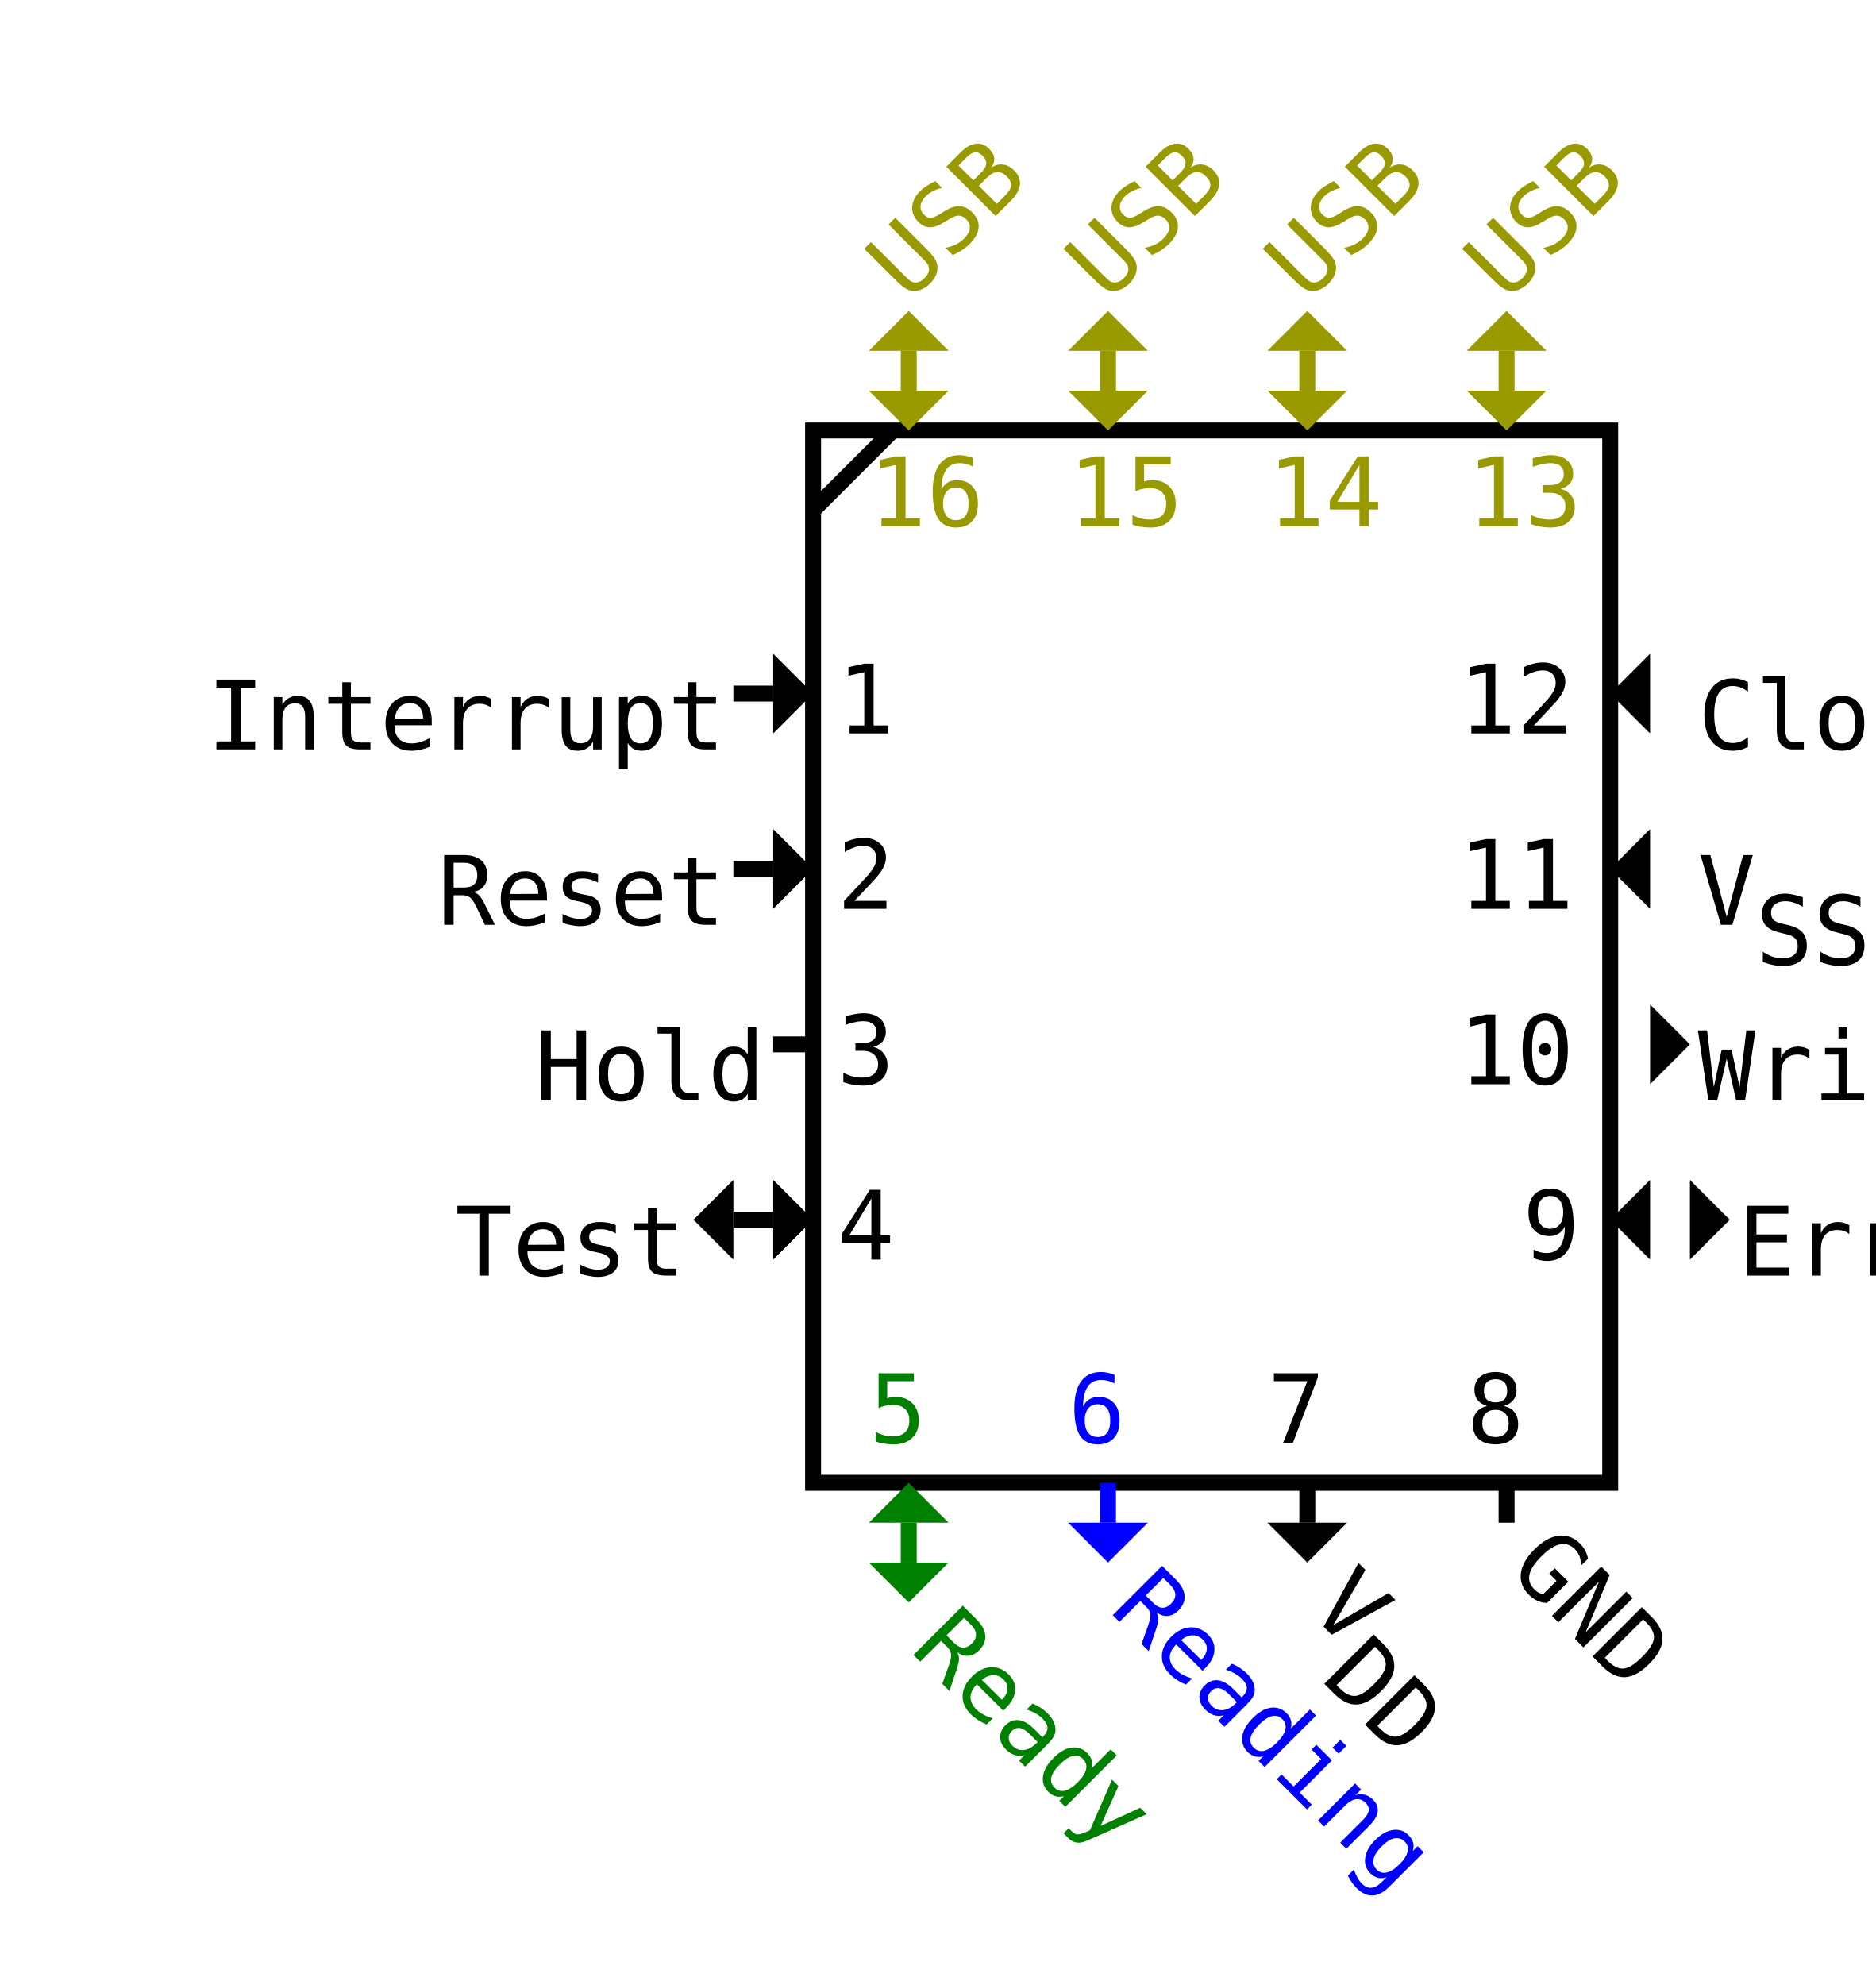
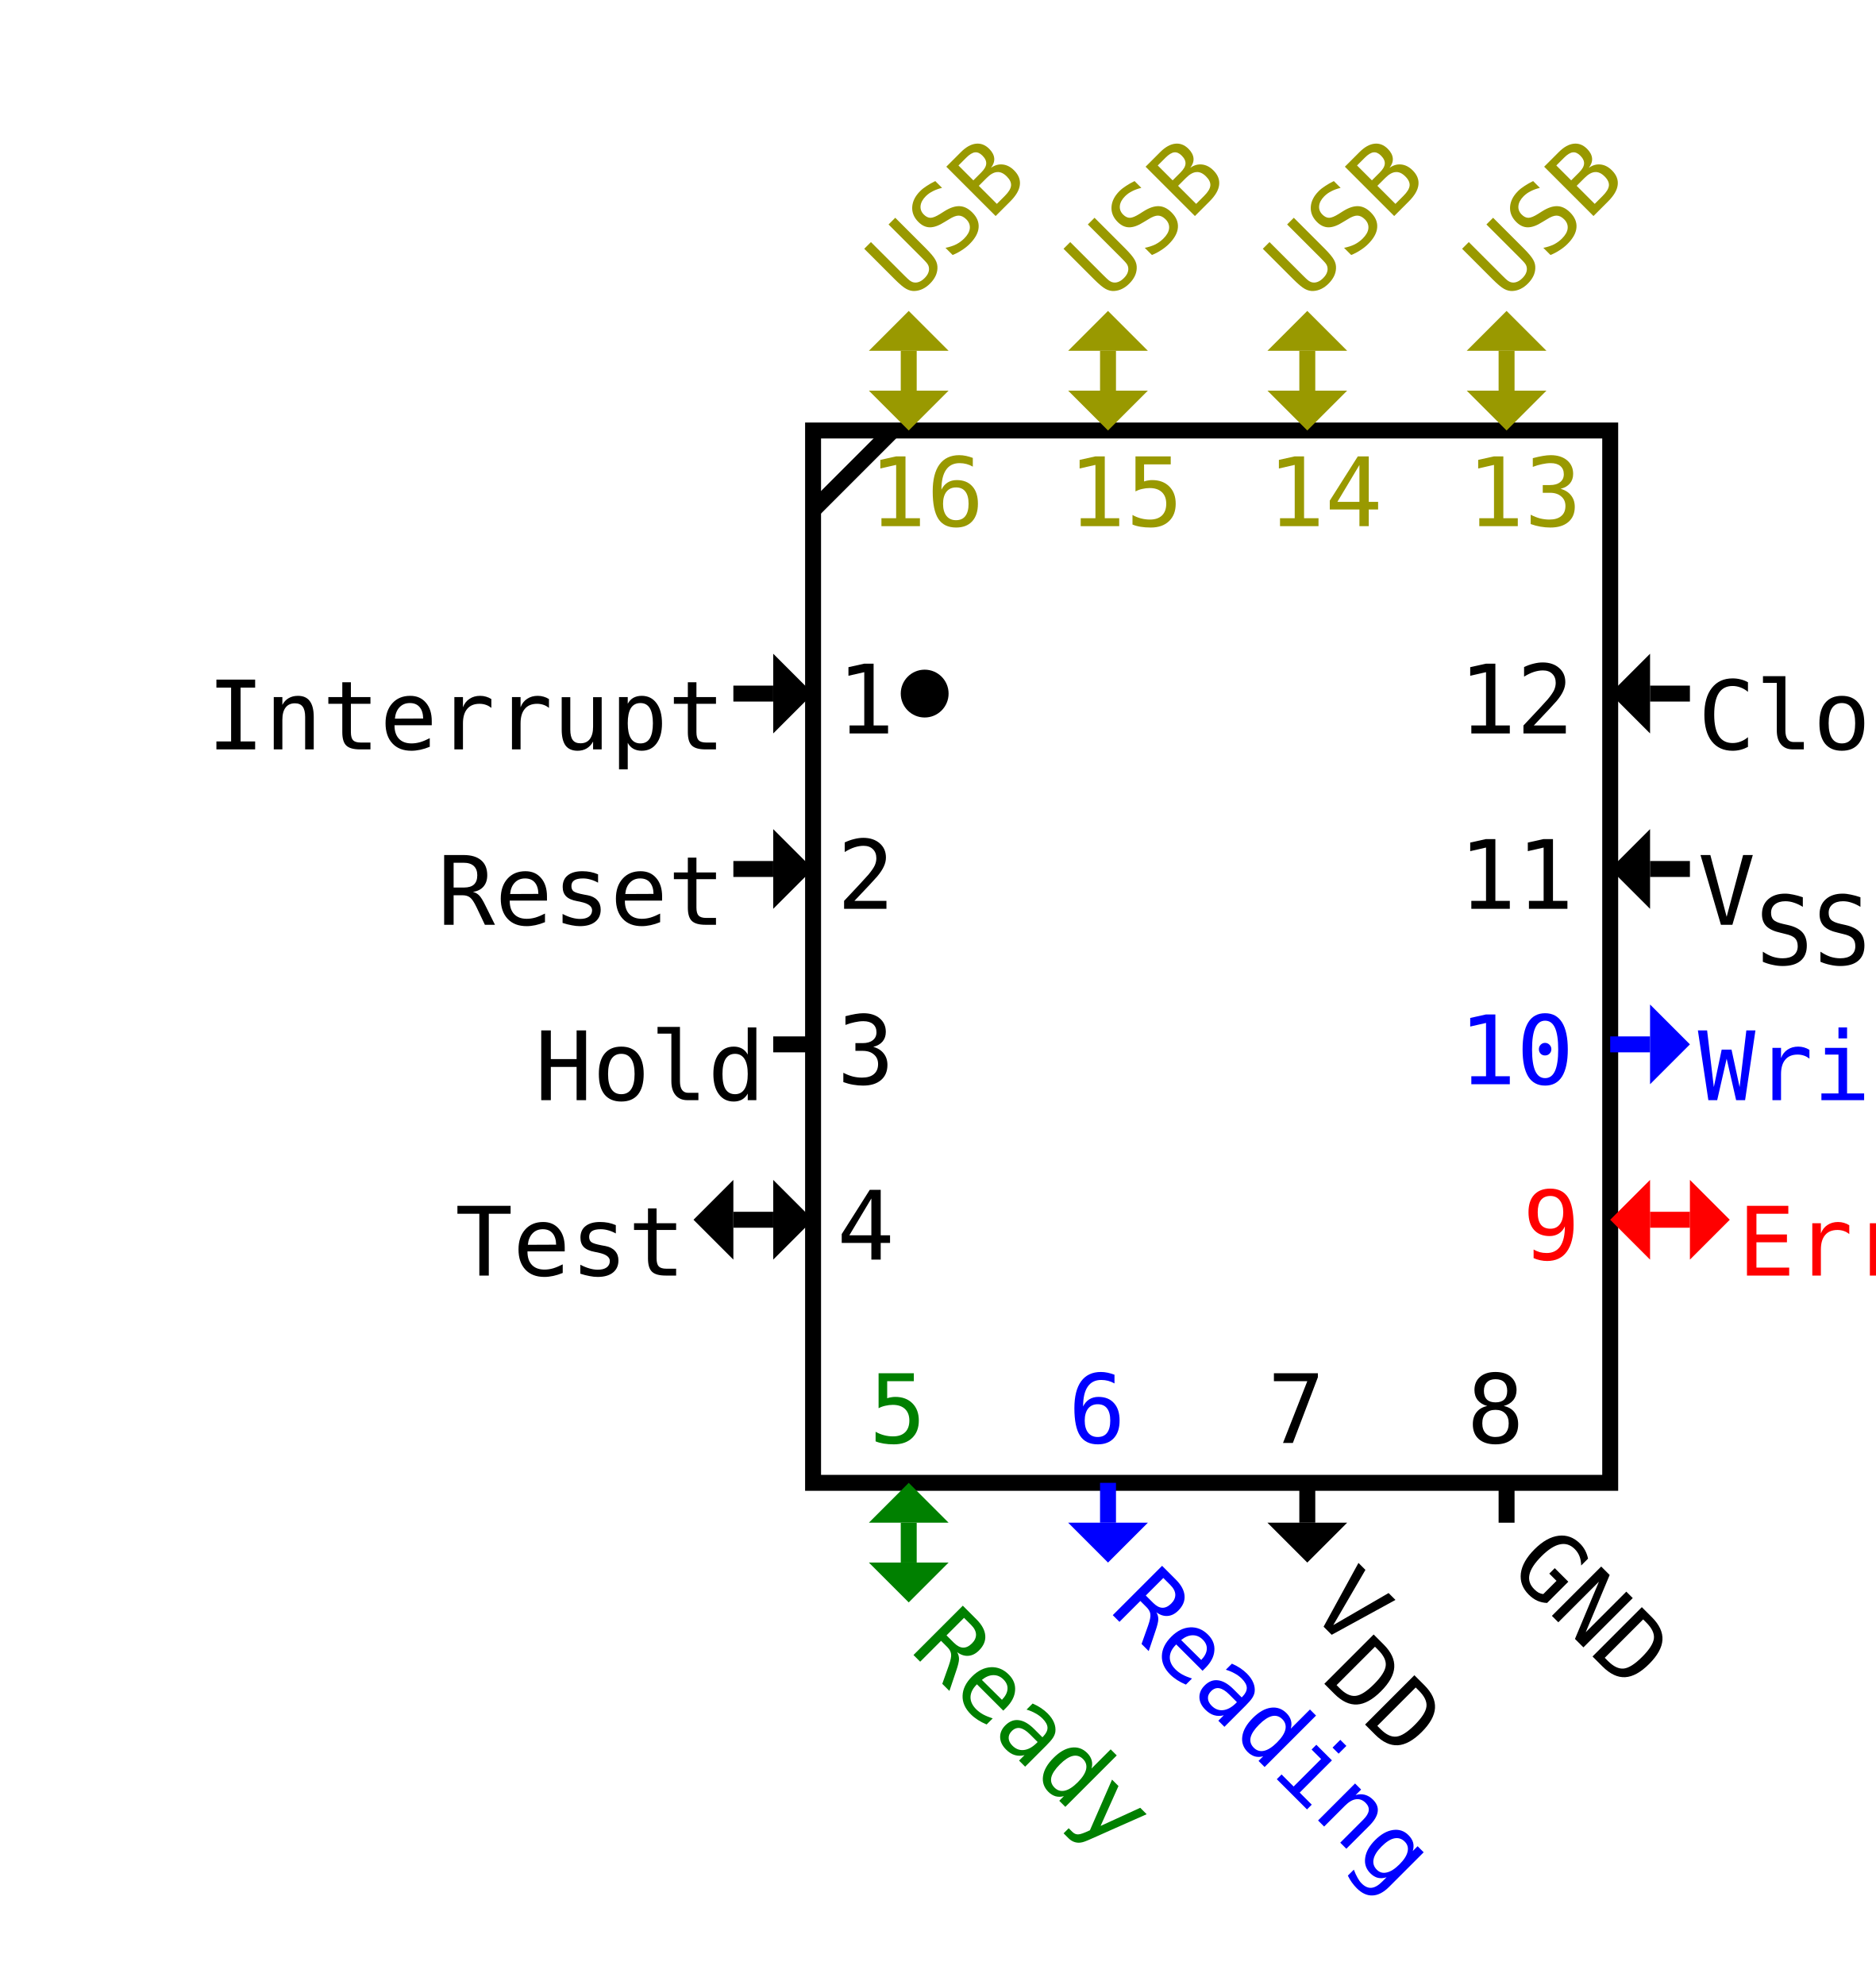
<svg xmlns="http://www.w3.org/2000/svg" version="1.1">
  <rect x="102" y="54" width="100" height="132" fill="none" stroke-width="2" stroke="black" />
  <line x1="102" y1="64" x2="112" y2="54" stroke="black" stroke-width="2" />
  <text x="109" y="66" font-family="monospace" fill="#990">16</text>
  <polygon points="109 49 119 49 114 54" fill="#990" />
  <line x1="114" y1="49" x2="114" y2="44" stroke="#990" stroke-width="2" />
  <polygon points="109 44 119 44 114 39" fill="#990" />
  <text x="114" y="38" transform="rotate(-45 114 38)" font-family="monospace" fill="#990">USB</text>
  <text x="134" y="66" font-family="monospace" fill="#990">15</text>
  <polygon points="134 49 144 49 139 54" fill="#990" />
  <line x1="139" y1="49" x2="139" y2="44" stroke="#990" stroke-width="2" />
  <polygon points="134 44 144 44 139 39" fill="#990" />
  <text x="139" y="38" transform="rotate(-45 139 38)" font-family="monospace" fill="#990">USB</text>
  <text x="159" y="66" font-family="monospace" fill="#990">14</text>
  <polygon points="159 49 169 49 164 54" fill="#990" />
  <line x1="164" y1="49" x2="164" y2="44" stroke="#990" stroke-width="2" />
  <polygon points="159 44 169 44 164 39" fill="#990" />
  <text x="164" y="38" transform="rotate(-45 164 38)" font-family="monospace" fill="#990">USB</text>
  <text x="184" y="66" font-family="monospace" fill="#990">13</text>
  <polygon points="184 49 194 49 189 54" fill="#990" />
  <line x1="189" y1="49" x2="189" y2="44" stroke="#990" stroke-width="2" />
  <polygon points="184 44 194 44 189 39" fill="#990" />
  <text x="189" y="38" transform="rotate(-45 189 38)" font-family="monospace" fill="#990">USB</text>
  <text x="109" y="181" font-family="monospace" fill="green">5</text>
  <polygon points="109 191 119 191 114 186" fill="green" />
  <line x1="114" y1="191" x2="114" y2="196" stroke="green" stroke-width="2" />
  <polygon points="109 196 119 196 114 201" fill="green" />
  <text x="114" y="207" transform="rotate(45 114 207)" font-family="monospace" fill="green">Ready</text>
  <text x="134" y="181" font-family="monospace" fill="blue">6</text>
  <line x1="139" y1="186" x2="139" y2="191" stroke="blue" stroke-width="2" />
  <polygon points="134 191 144 191 139 196" fill="blue" />
  <text x="139" y="202" transform="rotate(45 139 202)" font-family="monospace" fill="blue">Reading</text>
  <text x="159" y="181" font-family="monospace" fill="black">7</text>
  <line x1="164" y1="186" x2="164" y2="191" stroke="black" stroke-width="2" />
  <polygon points="159 191 169 191 164 196" fill="black" />
  <text x="164" y="202" transform="rotate(45 164 202)" font-family="monospace" fill="black">V<tspan dy="5">DD</tspan>
  </text>
  <text x="184" y="181" font-family="monospace" fill="black">8</text>
  <line x1="189" y1="186" x2="189" y2="191" stroke="black" stroke-width="2" />
  <text x="189" y="197" transform="rotate(45 189 197)" font-family="monospace" fill="black">GND</text>
-   <text x="183" y="92" font-family="monospace" fill="ocolor">12</text>
-   <polygon points="207 82 207 92 202 87" fill="ocolor" />
-   <line x1="207" y1="87" x2="212" y2="87" stroke="ocolor" stroke-width="2" />
-   <text x="213" y="94" transform="rotate(0 213 94)" font-family="monospace" fill="ocolor">Clock</text>
-   <text x="183" y="114" font-family="monospace" fill="ocolor">11</text>
-   <polygon points="207 104 207 114 202 109" fill="ocolor" />
-   <line x1="207" y1="109" x2="212" y2="109" stroke="ocolor" stroke-width="2" />
-   <text x="213" y="116" transform="rotate(0 213 116)" font-family="monospace" fill="ocolor">V<tspan dy="5">SS</tspan>
+   <text x="183" y="92" font-family="monospace" fill="black">12</text>
+   <polygon points="207 82 207 92 202 87" fill="black" />
+   <line x1="207" y1="87" x2="212" y2="87" stroke="black" stroke-width="2" />
+   <text x="213" y="94" transform="rotate(0 213 94)" font-family="monospace" fill="black">Clock</text>
+   <text x="183" y="114" font-family="monospace" fill="black">11</text>
+   <polygon points="207 104 207 114 202 109" fill="black" />
+   <line x1="207" y1="109" x2="212" y2="109" stroke="black" stroke-width="2" />
+   <text x="213" y="116" transform="rotate(0 213 116)" font-family="monospace" fill="black">V<tspan dy="5">SS</tspan>
  </text>
-   <text x="183" y="136" font-family="monospace" fill="lue">10</text>
-   <line x1="202" y1="131" x2="207" y2="131" stroke="lue" stroke-width="2" />
-   <polygon points="207 126 207 136 212 131" fill="lue" />
-   <text x="213" y="138" transform="rotate(0 213 138)" font-family="monospace" fill="lue">Writing</text>
-   <text x="191" y="158" font-family="monospace" fill="ed">9</text>
-   <polygon points="207 148 207 158 202 153" fill="ed" />
-   <line x1="207" y1="153" x2="212" y2="153" stroke="ed" stroke-width="2" />
-   <polygon points="212 148 212 158 217 153" fill="ed" />
-   <text x="218" y="160" transform="rotate(0 218 160)" font-family="monospace" fill="ed">Error</text>
+   <text x="183" y="136" font-family="monospace" fill="blue">10</text>
+   <line x1="202" y1="131" x2="207" y2="131" stroke="blue" stroke-width="2" />
+   <polygon points="207 126 207 136 212 131" fill="blue" />
+   <text x="213" y="138" transform="rotate(0 213 138)" font-family="monospace" fill="blue">Writing</text>
+   <text x="191" y="158" font-family="monospace" fill="red">9</text>
+   <polygon points="207 148 207 158 202 153" fill="red" />
+   <line x1="207" y1="153" x2="212" y2="153" stroke="red" stroke-width="2" />
+   <polygon points="212 148 212 158 217 153" fill="red" />
+   <text x="218" y="160" transform="rotate(0 218 160)" font-family="monospace" fill="red">Error</text>
  <text x="105" y="92" font-family="monospace" fill="black">1</text>
+   <circle cx="116" cy="87" r="3" fill="black" />
  <polygon points="97 82 97 92 102 87" fill="black" />
  <line x1="97" y1="87" x2="92" y2="87" stroke="black" stroke-width="2" />
  <text x="91" y="94" transform="rotate(0 91 94)" font-family="monospace" fill="black" text-anchor="end">Interrupt</text>
  <text x="105" y="114" font-family="monospace" fill="black">2</text>
  <polygon points="97 104 97 114 102 109" fill="black" />
  <line x1="97" y1="109" x2="92" y2="109" stroke="black" stroke-width="2" />
  <text x="91" y="116" transform="rotate(0 91 116)" font-family="monospace" fill="black" text-anchor="end">Reset</text>
  <text x="105" y="136" font-family="monospace" fill="black">3</text>
  <line x1="102" y1="131" x2="97" y2="131" stroke="black" stroke-width="2" />
  <text x="96" y="138" transform="rotate(0 96 138)" font-family="monospace" fill="black" text-anchor="end">Hold</text>
  <text x="105" y="158" font-family="monospace" fill="black">4</text>
  <polygon points="97 148 97 158 102 153" fill="black" />
  <line x1="97" y1="153" x2="92" y2="153" stroke="black" stroke-width="2" />
  <polygon points="92 148 92 158 87 153" fill="black" />
  <text x="86" y="160" transform="rotate(0 86 160)" font-family="monospace" fill="black" text-anchor="end">Test</text>
</svg>
